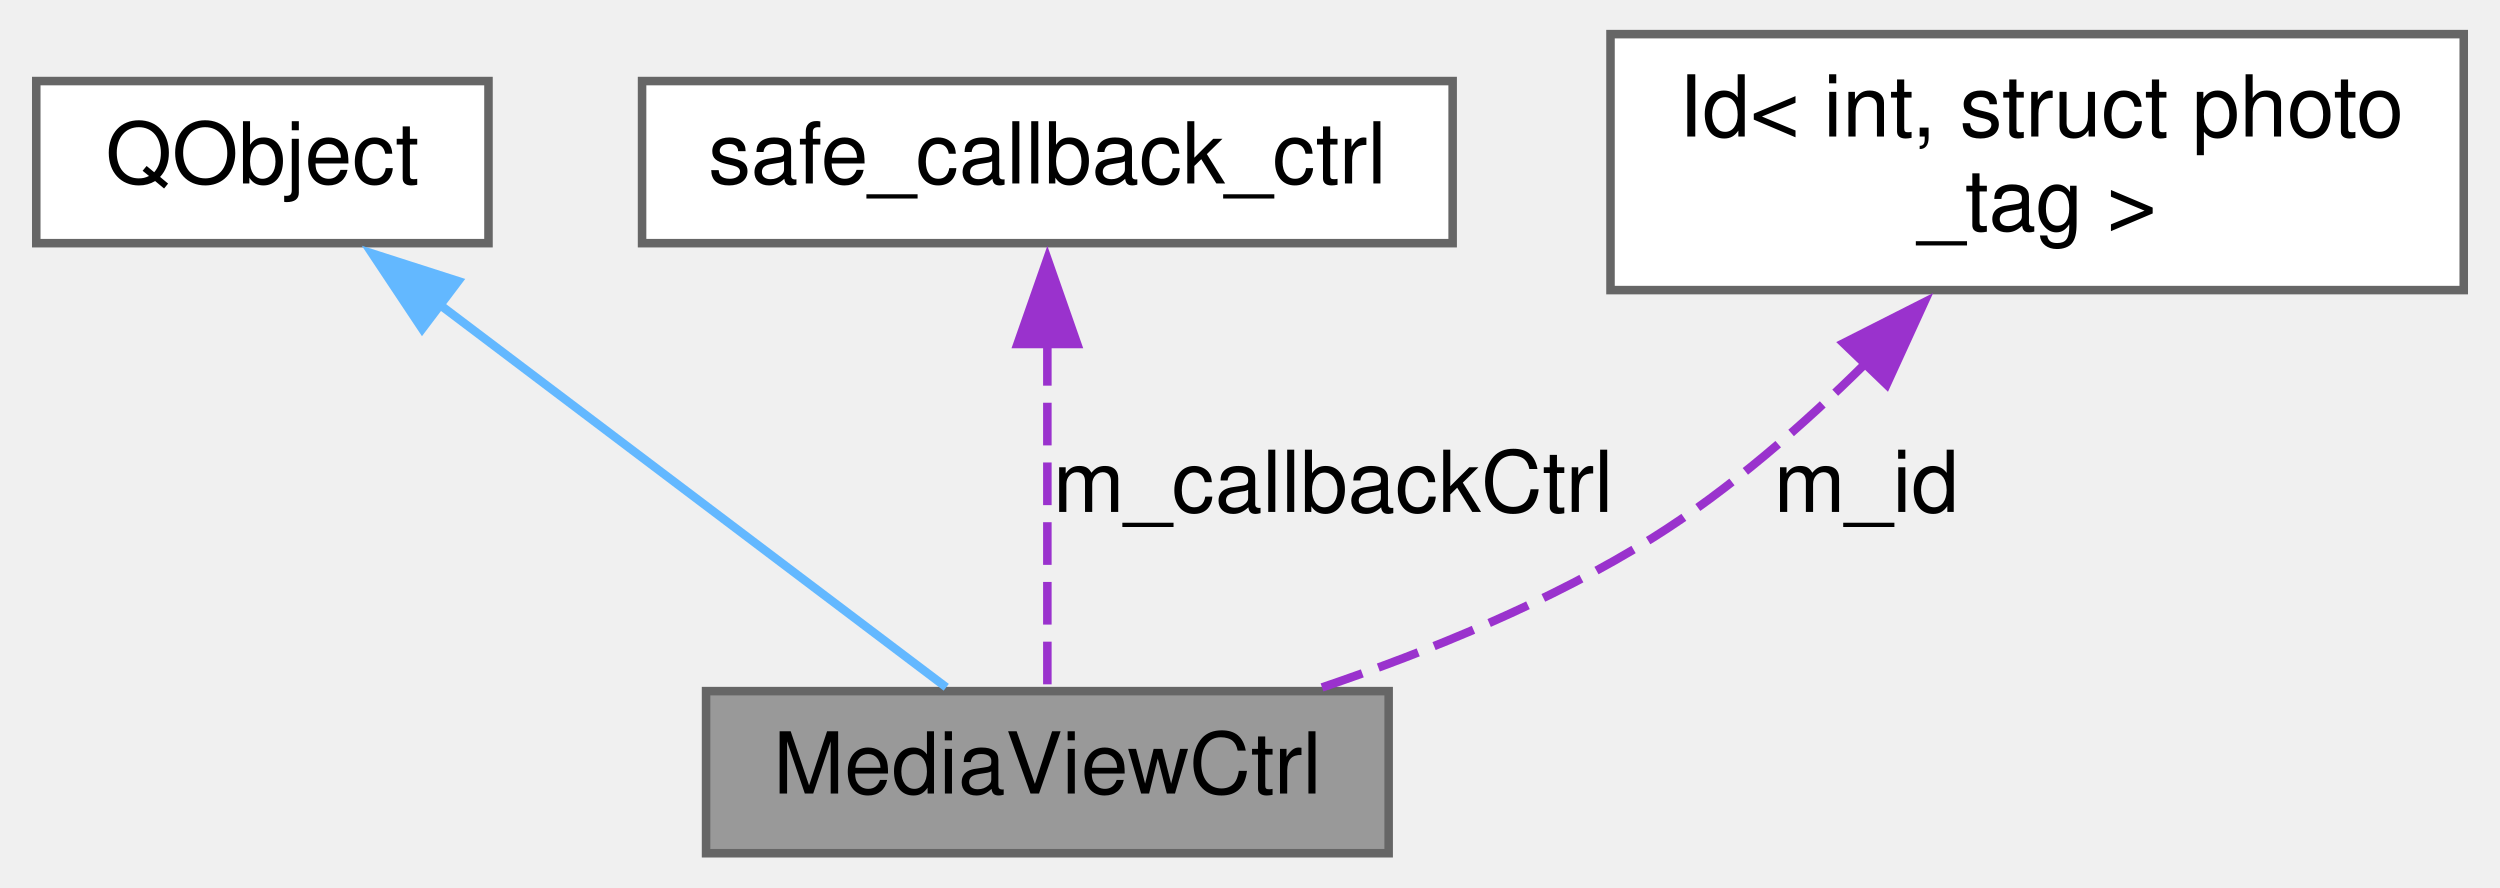
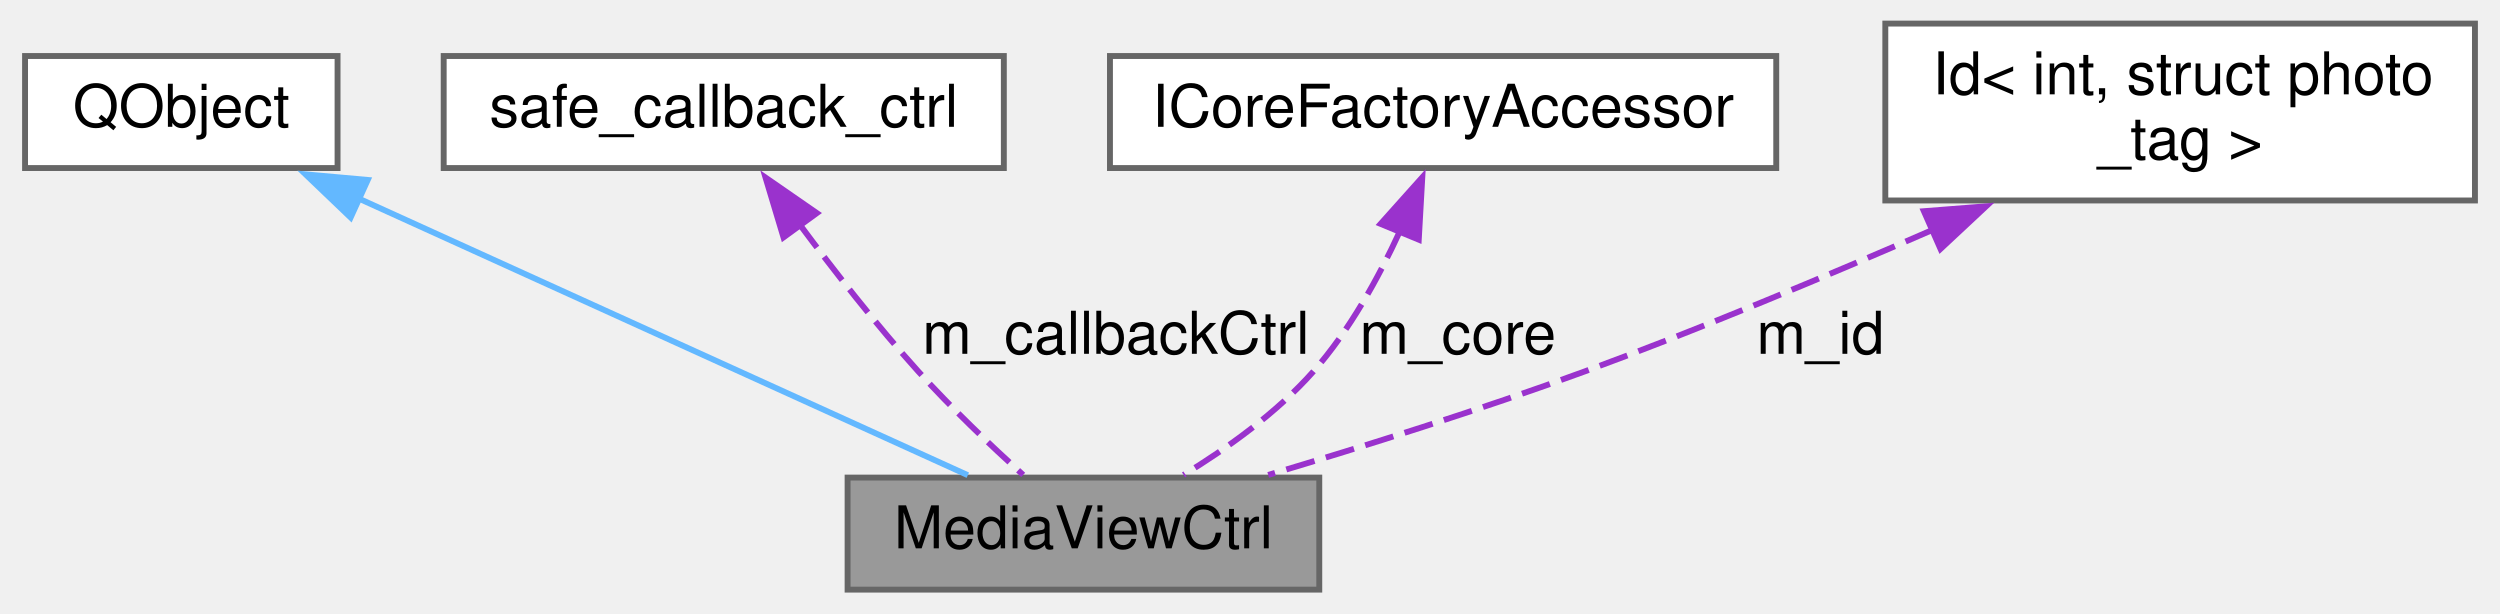
- <svg xmlns="http://www.w3.org/2000/svg" xmlns:xlink="http://www.w3.org/1999/xlink" width="293pt" height="104pt" viewBox="0.00 0.00 292.50 104.00">
+ <svg xmlns="http://www.w3.org/2000/svg" xmlns:xlink="http://www.w3.org/1999/xlink" width="424pt" height="104pt" viewBox="0.00 0.00 423.50 104.00">
  <g id="graph0" class="graph" transform="scale(1 1) rotate(0) translate(4 100)">
    <g id="node1" class="node">
      <g id="a_node1">
        <a xlink:title=" ">
-           <polygon fill="#999999" stroke="#666666" points="158.5,-19 78.5,-19 78.5,0 158.5,0 158.5,-19" />
-           <text text-anchor="middle" x="118.5" y="-7" font-family="Helvetica,sans-Serif" font-size="10.00">MediaViewCtrl</text>
+           <polygon fill="#999999" stroke="#666666" points="219.5,-19 139.5,-19 139.5,0 219.5,0 219.5,-19" />
+           <text text-anchor="middle" x="179.5" y="-7" font-family="Helvetica,sans-Serif" font-size="10.00">MediaViewCtrl</text>
        </a>
      </g>
    </g>
    <g id="node2" class="node">
      <g id="a_node2">
        <a xlink:title=" ">
          <polygon fill="white" stroke="#666666" points="53,-90.5 0,-90.5 0,-71.5 53,-71.5 53,-90.5" />
          <text text-anchor="middle" x="26.5" y="-78.5" font-family="Helvetica,sans-Serif" font-size="10.00">QObject</text>
        </a>
      </g>
    </g>
    <g id="edge1" class="edge">
-       <path fill="none" stroke="#63b8ff" d="M47.17,-64.38C65.5,-50.54 91.64,-30.79 106.65,-19.45" />
-       <polygon fill="#63b8ff" stroke="#63b8ff" points="45.23,-61.46 39.36,-70.29 49.45,-67.05 45.23,-61.46" />
+       <path fill="none" stroke="#63b8ff" d="M56.28,-66.47C86.88,-52.57 133.65,-31.33 159.89,-19.41" />
+       <polygon fill="#63b8ff" stroke="#63b8ff" points="55.22,-63.11 47.57,-70.43 58.12,-69.48 55.22,-63.11" />
    </g>
    <g id="node3" class="node">
      <g id="a_node3">
        <a xlink:href="../../d2/d3a/classsafe__callback__ctrl.html" target="_top" xlink:title=" ">
          <polygon fill="white" stroke="#666666" points="166,-90.5 71,-90.5 71,-71.5 166,-71.5 166,-90.5" />
          <text text-anchor="middle" x="118.5" y="-78.5" font-family="Helvetica,sans-Serif" font-size="10.00">safe_callback_ctrl</text>
        </a>
      </g>
    </g>
    <g id="edge2" class="edge">
-       <path fill="none" stroke="#9a32cd" stroke-dasharray="5,2" d="M118.5,-59.8C118.5,-46.44 118.5,-29.59 118.5,-19.45" />
-       <polygon fill="#9a32cd" stroke="#9a32cd" points="115,-59.68 118.5,-69.68 122,-59.68 115,-59.68" />
-       <text text-anchor="middle" x="152" y="-40" font-family="Helvetica,sans-Serif" font-size="10.00"> m_callbackCtrl</text>
+       <path fill="none" stroke="#9a32cd" stroke-dasharray="5,2" d="M131.3,-62.03C137.18,-54.12 144.41,-44.86 151.5,-37 157.06,-30.84 163.8,-24.43 169.28,-19.45" />
+       <polygon fill="#9a32cd" stroke="#9a32cd" points="128.63,-59.74 125.58,-69.89 134.29,-63.86 128.63,-59.74" />
+       <text text-anchor="middle" x="185" y="-40" font-family="Helvetica,sans-Serif" font-size="10.00"> m_callbackCtrl</text>
    </g>
    <g id="node4" class="node">
      <g id="a_node4">
-         <a xlink:href="../../db/dfb/class_id.html" target="_top" xlink:title=" ">
-           <polygon fill="white" stroke="#666666" points="284.5,-96 184.5,-96 184.5,-66 284.5,-66 284.5,-96" />
-           <text text-anchor="start" x="192.5" y="-84" font-family="Helvetica,sans-Serif" font-size="10.00">Id&lt; int, struct photo</text>
-           <text text-anchor="middle" x="234.5" y="-73" font-family="Helvetica,sans-Serif" font-size="10.00">_tag &gt;</text>
+         <a xlink:href="../../d5/da9/struct_i_core_factory_accessor.html" target="_top" xlink:title=" ">
+           <polygon fill="white" stroke="#666666" points="297,-90.5 184,-90.5 184,-71.5 297,-71.5 297,-90.5" />
+           <text text-anchor="middle" x="240.5" y="-78.5" font-family="Helvetica,sans-Serif" font-size="10.00">ICoreFactoryAccessor</text>
        </a>
      </g>
    </g>
    <g id="edge3" class="edge">
-       <path fill="none" stroke="#9a32cd" stroke-dasharray="5,2" d="M214.43,-57.45C207.13,-50.21 198.45,-42.61 189.5,-37 177.57,-29.52 163.21,-23.67 150.54,-19.38" />
-       <polygon fill="#9a32cd" stroke="#9a32cd" points="211.81,-59.78 221.27,-64.57 216.86,-54.93 211.81,-59.78" />
-       <text text-anchor="middle" x="214.5" y="-40" font-family="Helvetica,sans-Serif" font-size="10.00"> m_id</text>
+       <path fill="none" stroke="#9a32cd" stroke-dasharray="5,2" d="M233.17,-60.78C229.54,-52.86 224.62,-43.93 218.5,-37 212.32,-30.01 203.91,-23.99 196.48,-19.46" />
+       <polygon fill="#9a32cd" stroke="#9a32cd" points="229.9,-62.03 236.97,-69.93 236.37,-59.35 229.9,-62.03" />
+       <text text-anchor="middle" x="243" y="-40" font-family="Helvetica,sans-Serif" font-size="10.00"> m_core</text>
+     </g>
+     <g id="node5" class="node">
+       <g id="a_node5">
+         <a xlink:href="../../db/dfb/class_id.html" target="_top" xlink:title=" ">
+           <polygon fill="white" stroke="#666666" points="415.5,-96 315.5,-96 315.5,-66 415.5,-66 415.5,-96" />
+           <text text-anchor="start" x="323.5" y="-84" font-family="Helvetica,sans-Serif" font-size="10.00">Id&lt; int, struct photo</text>
+           <text text-anchor="middle" x="365.5" y="-73" font-family="Helvetica,sans-Serif" font-size="10.00">_tag &gt;</text>
+         </a>
+       </g>
+     </g>
+     <g id="edge4" class="edge">
+       <path fill="none" stroke="#9a32cd" stroke-dasharray="5,2" d="M323.53,-61.02C305.52,-53.16 284.14,-44.22 264.5,-37 246.95,-30.55 227,-24.27 210.84,-19.45" />
+       <polygon fill="#9a32cd" stroke="#9a32cd" points="322.04,-64.18 332.6,-65.01 324.86,-57.78 322.04,-64.18" />
+       <text text-anchor="middle" x="304.5" y="-40" font-family="Helvetica,sans-Serif" font-size="10.00"> m_id</text>
    </g>
  </g>
</svg>
